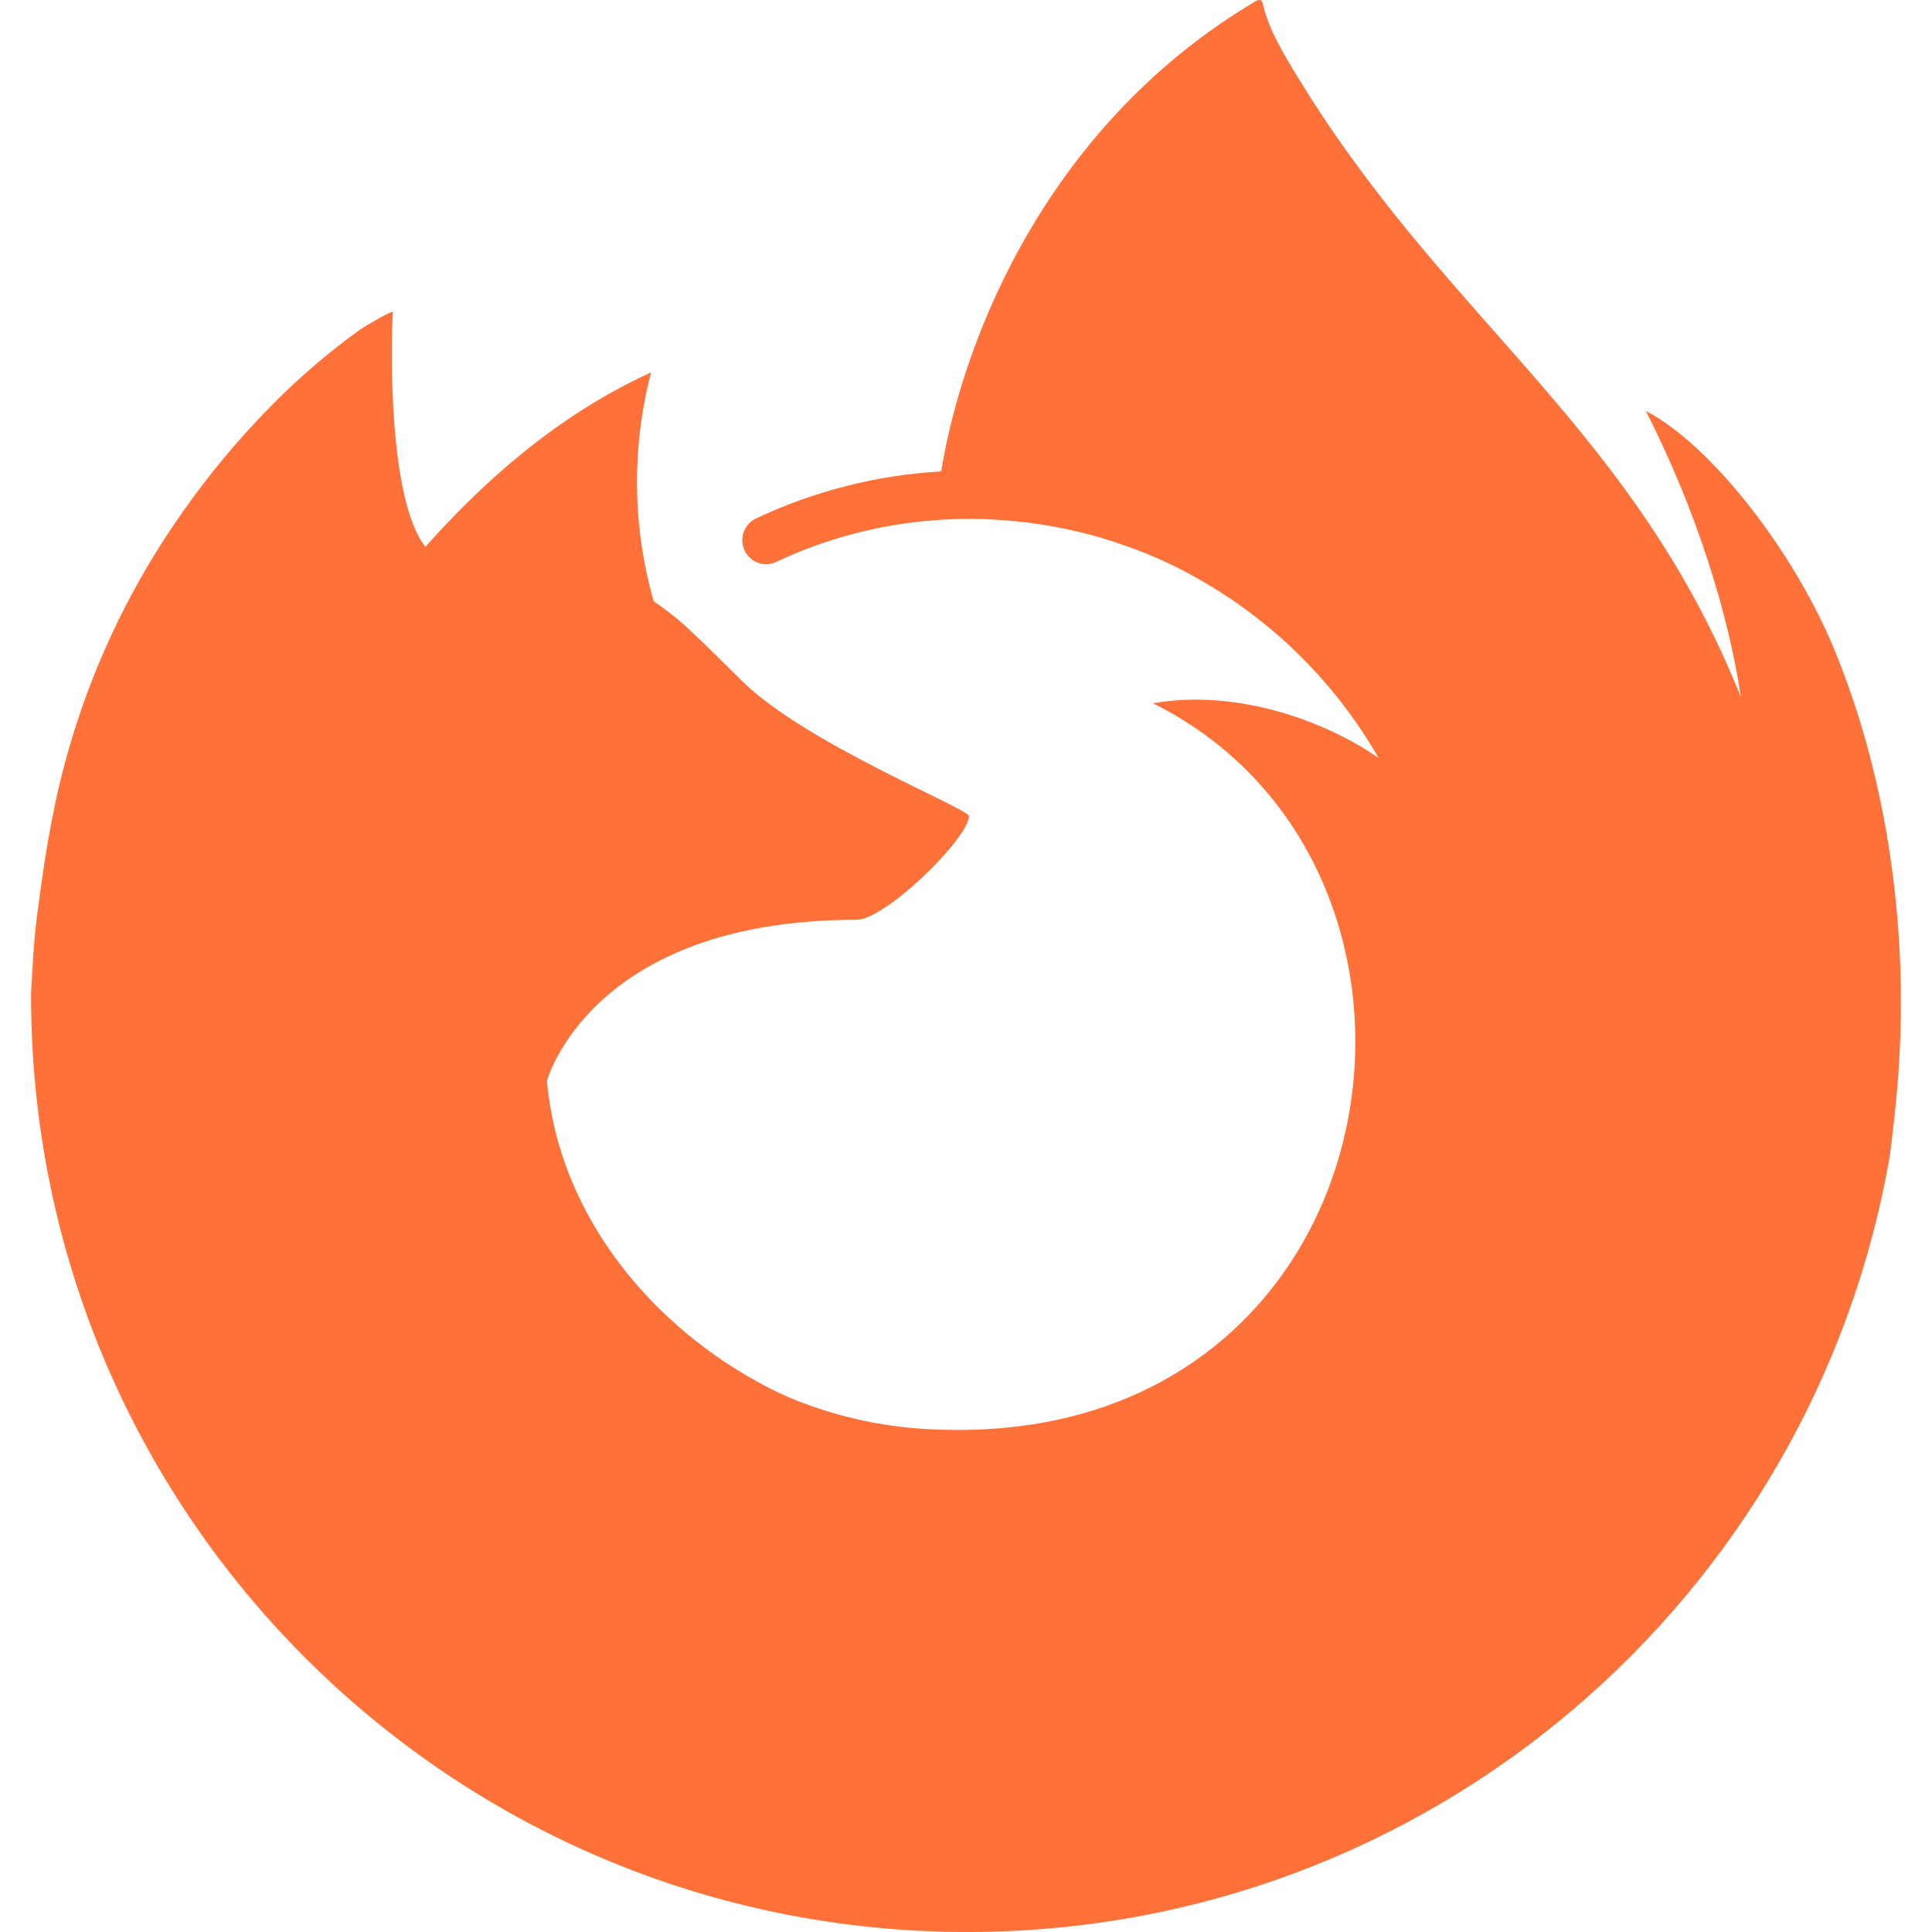
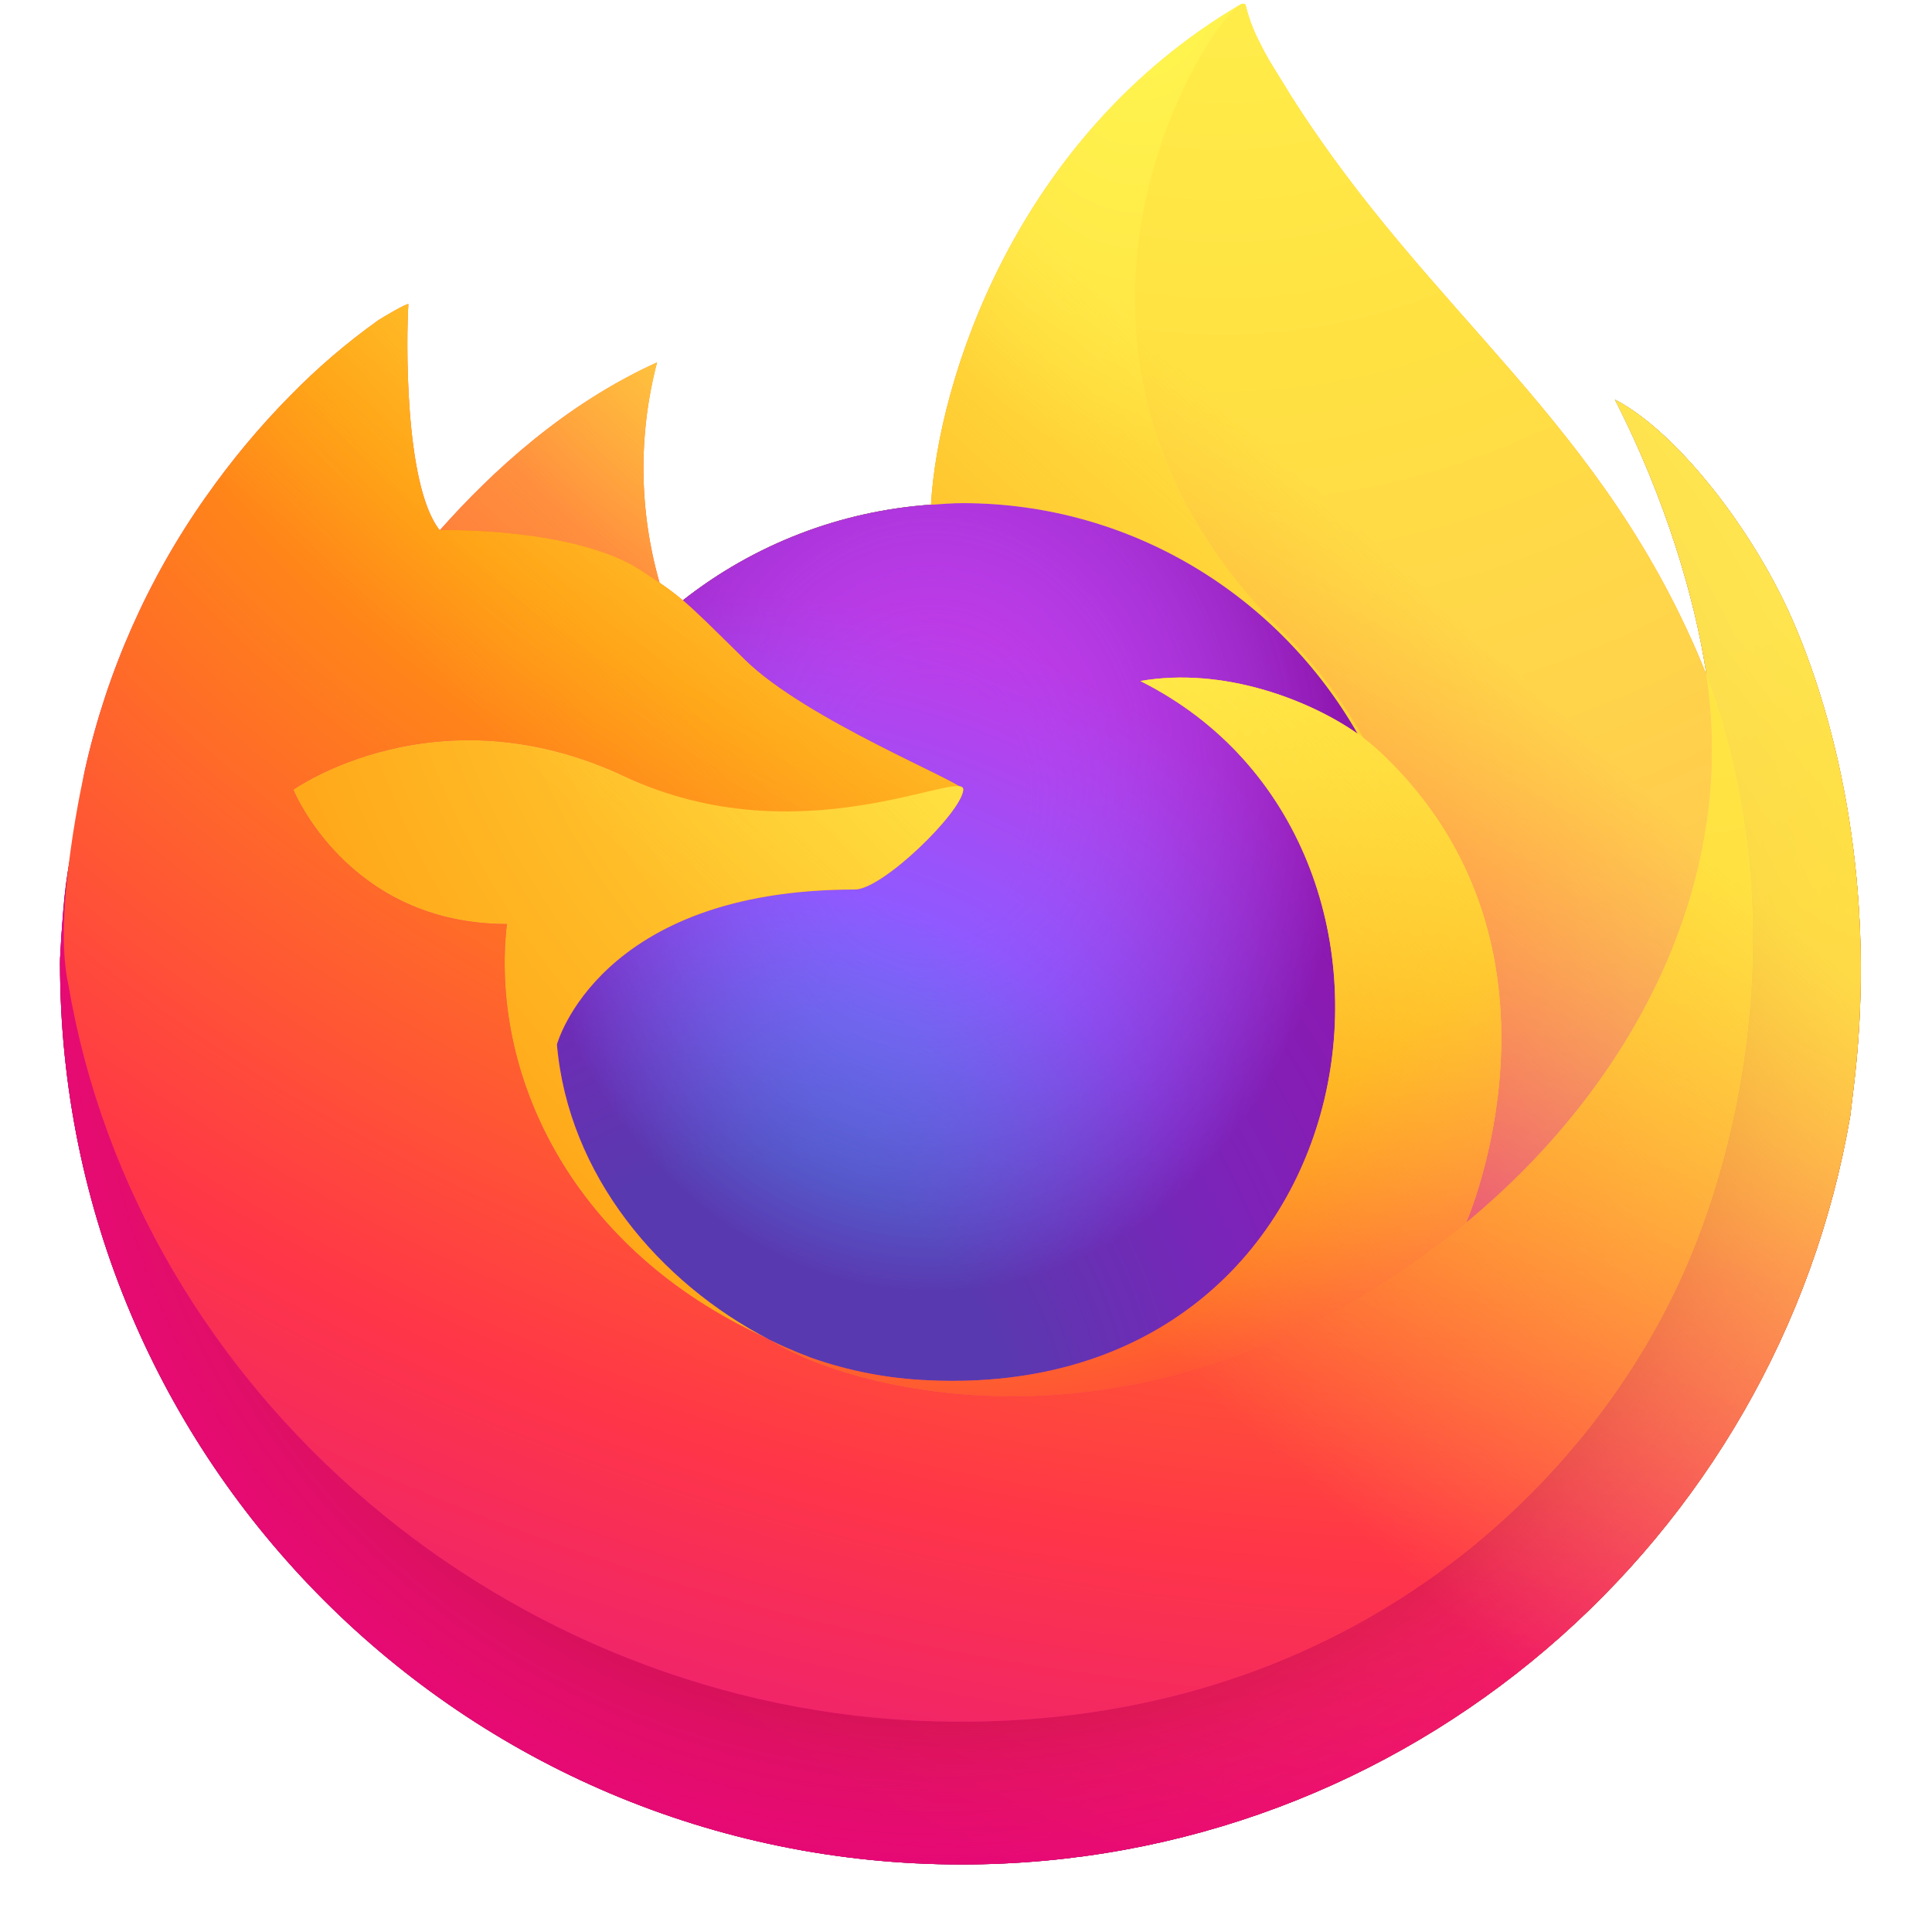
- <svg xmlns="http://www.w3.org/2000/svg" width="1em" height="1em" viewBox="0 0 24 24">
-   <path fill="#FF7139" d="M8.824 7.287c.008 0 .004 0 0 0m-2.8-1.4c.006 0 .003 0 0 0m16.754 2.161c-.505-1.215-1.53-2.528-2.333-2.943c.654 1.283 1.033 2.57 1.177 3.53l.002.02c-1.314-3.278-3.544-4.6-5.366-7.477c-.091-.147-.184-.292-.273-.446a4 4 0 0 1-.13-.24a2 2 0 0 1-.172-.46a.03.03 0 0 0-.027-.03a.04.04 0 0 0-.021 0l-.006.001l-.01.005l.005-.008c-2.585 1.515-3.657 4.168-3.932 5.856a6.2 6.2 0 0 0-2.305.587a.297.297 0 0 0-.147.37c.057.162.24.24.396.17a5.6 5.6 0 0 1 2.008-.523l.067-.005a5.9 5.9 0 0 1 1.957.222l.095.03a6 6 0 0 1 .616.228q.12.054.238.112l.107.055a6 6 0 0 1 .368.211a5.95 5.95 0 0 1 2.034 2.104c-.62-.437-1.733-.868-2.803-.681c4.183 2.09 3.06 9.292-2.737 9.02a5.2 5.2 0 0 1-1.513-.292a4 4 0 0 1-.538-.232c-1.42-.735-2.593-2.121-2.74-3.806c0 0 .537-2 3.845-2c.357 0 1.38-.998 1.398-1.287c-.005-.095-2.029-.9-2.817-1.677c-.422-.416-.622-.616-.8-.767a4 4 0 0 0-.301-.227a5.4 5.4 0 0 1-.032-2.842c-1.195.544-2.124 1.403-2.8 2.163h-.006c-.46-.584-.428-2.51-.402-2.913c-.006-.025-.343.176-.389.206a8.4 8.4 0 0 0-1.136.974q-.596.606-1.085 1.303a9.8 9.8 0 0 0-1.562 3.52c-.003.013-.11.487-.19 1.073q-.02.135-.037.272a8 8 0 0 0-.069.667l-.002.034l-.023.387l-.001.06C.386 18.795 5.593 24 12.016 24c5.752 0 10.527-4.176 11.463-9.661q.028-.223.052-.448c.232-1.994-.025-4.09-.753-5.844z" />
+ <svg xmlns="http://www.w3.org/2000/svg" xmlns:xlink="http://www.w3.org/1999/xlink" viewBox="0 0 51500 51500" fill="#000000">
+   <g id="SVGRepo_bgCarrier" stroke-width="0" />
+   <g id="SVGRepo_tracerCarrier" stroke-linecap="round" stroke-linejoin="round" />
+   <g id="SVGRepo_iconCarrier">
+     <radialGradient id="b" cx="87.4%" cy="-12.9%" r="128%" gradientTransform="matrix(.8 0 0 1 .18 .13)">
+       <stop offset=".13" stop-color="#ffbd4f" />
+       <stop offset=".28" stop-color="#ff980e" />
+       <stop offset=".47" stop-color="#ff3750" />
+       <stop offset=".78" stop-color="#eb0878" />
+       <stop offset=".86" stop-color="#e50080" />
+     </radialGradient>
+     <radialGradient id="d" cx="49%" cy="40%" r="128%" gradientTransform="matrix(.82 0 0 1 .09 0)">
+       <stop offset=".3" stop-color="#960e18" />
+       <stop offset=".35" stop-color="#b11927" stop-opacity=".74" />
+       <stop offset=".43" stop-color="#db293d" stop-opacity=".34" />
+       <stop offset=".5" stop-color="#f5334b" stop-opacity=".1" />
+       <stop offset=".53" stop-color="#ff3750" stop-opacity="0" />
+     </radialGradient>
+     <radialGradient id="e" cx="48%" cy="-12%" r="140%">
+       <stop offset=".13" stop-color="#fff44f" />
+       <stop offset=".53" stop-color="#ff980e" />
+     </radialGradient>
+     <radialGradient id="f" cx="22.76%" cy="110.11%" r="100%">
+       <stop offset=".35" stop-color="#3a8ee6" />
+       <stop offset=".67" stop-color="#9059ff" />
+       <stop offset="1" stop-color="#c139e6" />
+     </radialGradient>
+     <radialGradient id="h" cx="52%" cy="33%" r="59%" gradientTransform="scale(.9 1)">
+       <stop offset=".21" stop-color="#9059ff" stop-opacity="0" />
+       <stop offset=".97" stop-color="#6e008b" stop-opacity=".6" />
+     </radialGradient>
+     <radialGradient id="i" cx="210%" cy="-100%" r="290%">
+       <stop offset=".1" stop-color="#ffe226" />
+       <stop offset=".79" stop-color="#ff7139" />
+     </radialGradient>
+     <radialGradient id="j" cx="84%" cy="-41%" r="180%">
+       <stop offset=".11" stop-color="#fff44f" />
+       <stop offset=".46" stop-color="#ff980e" />
+       <stop offset=".72" stop-color="#ff3647" />
+       <stop offset=".9" stop-color="#e31587" />
+     </radialGradient>
+     <radialGradient id="k" cx="16.1%" cy="-18.6%" r="348.8%" gradientTransform="matrix(.10453 .46743 -.99452 .04913 -.05 -.26)">
+       <stop offset="0" stop-color="#fff44f" />
+       <stop offset=".3" stop-color="#ff980e" />
+       <stop offset=".57" stop-color="#ff3647" />
+       <stop offset=".74" stop-color="#e31587" />
+     </radialGradient>
+     <radialGradient id="l" cx="18.9%" cy="-42.5%" r="238.4%">
+       <stop offset=".14" stop-color="#fff44f" />
+       <stop offset=".48" stop-color="#ff980e" />
+       <stop offset=".66" stop-color="#ff3647" />
+       <stop offset=".9" stop-color="#e31587" />
+     </radialGradient>
+     <radialGradient id="m" cx="159.3%" cy="-44.72%" r="313.1%">
+       <stop offset=".09" stop-color="#fff44f" />
+       <stop offset=".63" stop-color="#ff980e" />
+     </radialGradient>
+     <linearGradient id="a" x1="87.25%" x2="9.4%" y1="15.5%" y2="93.1%">
+       <stop offset=".05" stop-color="#fff44f" />
+       <stop offset=".37" stop-color="#ff980e" />
+       <stop offset=".53" stop-color="#ff3647" />
+       <stop offset=".7" stop-color="#e31587" />
+     </linearGradient>
+     <linearGradient id="n" x1="80%" x2="18%" y1="14%" y2="84%">
+       <stop offset=".17" stop-color="#fff44f" stop-opacity=".8" />
+       <stop offset=".6" stop-color="#fff44f" stop-opacity="0" />
+     </linearGradient>
+     <path id="c" d="M47870 16735c-1044-2512-3160-5224-4820-6082 1352 2650 2134 5310 2433 7294 0-6 2 5 4 22l4 26c2268 6147 1032 12398-748 16218-2754 5910-9420 11967-19857 11670-11276-318-21210-8683-23064-19643-338-1728 0-2605 170-4008-207 1080-286 1394-390 3315l-2 123c0 13270 10760 24030 24032 24030 11887 0 21756-8630 23690-19963l110-927c477-4120-53-8453-1560-12075z" />
+     <path id="g" d="M25677 21050c-40 598-2150 2660-2890 2660-6834 0-7943 4133-7943 4133 303 3480 2726 6348 5660 7865 134 70 270 130 405 193a13277 13277 0 00706 289 10674 10674 0 003127 603c11978 562 14300-14320 5655-18640 2213-385 4510 505 5794 1407-2100-3672-6025-6150-10530-6150-285 0-564 24-844 43a12025 12025 0 00-6614 2549c366 310 780 724 1650 1583 1630 1606 5813 3270 5822 3465z" />
+     <path fill="url(#a)" d="M47870 16735c-1044-2512-3160-5224-4820-6082 1352 2650 2134 5310 2433 7294l5 40c-2718-6773-7325-9505-11088-15452l-566-920a7372 7372 0 01-265-497 4370 4370 0 01-359-950 63 63 0 00-55-65 82 82 0 00-45 0l-12 7-17 10 10-14c-6037 3536-8085 10076-8274 13350a12025 12025 0 00-6614 2548 7136 7136 0 00-622-470 11134 11134 0 01-68-5873c-2468 1124-4390 2900-5785 4470h-10c-953-1206-886-5187-832-6018-10-52-710 363-802 425a17507 17507 0 00-2349 2012 21048 21048 0 00-2244 2692l-1 3v-3a20284 20284 0 00-3225 7280l-32 160a39700 39700 0 00-237 1500l-5 52a22907 22907 0 00-390 3316l-1 120c0 13270 10760 24030 24032 24030 11887 0 21756-8630 23690-19963l110-927c477-4120-53-8453-1560-12075zM20170 35545c113 53 220 112 334 164l16 10a12620 12620 0 01-350-174zm5506-14493zm19813-3060l-3-23 4 26z" />
+     <use fill="url(#b)" xlink:href="#c" />
+     <use fill="url(#d)" xlink:href="#c" />
+     <path fill="url(#e)" d="M36192 19560l150 110a13070 13070 0 00-2231-2911C26640 9290 32150 563 33080 120l10-13c-6037 3535-8085 10076-8273 13348 280-20 560-43 844-43 4505 0 8430 2477 10530 6150z" />
+     <use fill="url(#f)" xlink:href="#g" />
+     <use fill="url(#h)" xlink:href="#g" />
+     <path fill="url(#i)" d="M17083 15204a24404 24404 0 01498 330 11134 11134 0 01-67-5874c-2470 1125-4390 2900-5785 4470 115-3 3600-66 5354 1074z" />
+     <path fill="url(#j)" d="M1822 26240c1855 10960 11788 19325 23063 19644 10437 296 17104-5762 19858-11670 1780-3820 3016-10070 748-16218v-2l-4-24c-2-17-4-28-4-22l5 40c853 5566-1980 10958-6405 14604l-13 30c-8625 7023-16878 4237-18550 3097a14410 14410 0 01-350-174c-5028-2403-7105-6984-6660-10913-4245 0-5693-3580-5693-3580s3812-2718 8836-355c4653 2190 9023 355 9023 354-10-195-4192-1860-5822-3465-872-860-1285-1272-1652-1583a7136 7136 0 00-622-470 28293 28293 0 00-498-330c-1753-1140-5240-1076-5355-1073h-10c-953-1207-886-5188-832-6020-10-50-710 363-802 426a17507 17507 0 00-2349 2012 21048 21048 0 00-2244 2692l-1 3v-3a20284 20284 0 00-3225 7280c-10 52-865 3784-444 5720z" />
+     <path fill="url(#k)" d="M34110 16760a13070 13070 0 012231 2910l360 296c5450 5020 2594 12120 2380 12626 4426-3646 7258-9038 6405-14604-2716-6774-7323-9506-11086-15453l-566-920a7372 7372 0 01-265-497 4370 4370 0 01-359-950 63 63 0 00-55-65 82 82 0 00-45 0l-12 7-17 10c-930 443-6440 9170 1030 16640z" />
+     <path fill="url(#l)" d="M36702 19965a4743 4743 0 00-360-295l-150-110c-1283-900-3580-1792-5794-1407 8644 4322 6323 19203-5655 18640a10674 10674 0 01-3127-603 13451 13451 0 01-706-289 9064 9064 0 01-405-193l16 10c1670 1140 9924 3925 18550-3097l13-30c213-506 3068-7606-2380-12626z" />
+     <path fill="url(#m)" d="M14844 27844s1110-4133 7943-4133c740 0 2850-2062 2890-2660s-4370 1836-9023-354c-5024-2363-8836 354-8836 354s1448 3580 5693 3580c-445 3930 1632 8510 6660 10913 113 53 218 112 334 164-2935-1517-5358-4384-5660-7865z" />
+     <path fill="url(#n)" d="M47870 16735c-1044-2512-3160-5224-4820-6082 1352 2650 2134 5310 2433 7294l5 40c-2718-6773-7325-9505-11088-15452l-566-920a7372 7372 0 01-265-497 4370 4370 0 01-359-950 63 63 0 00-55-65 82 82 0 00-45 0l-12 7-17 10 10-14c-6037 3536-8085 10076-8274 13350 280-20 560-43 845-43 4505 0 8430 2477 10530 6148-1284-900-3580-1792-5795-1407 8644 4322 6323 19203-5655 18640a10674 10674 0 01-3127-603 13451 13451 0 01-706-289 9064 9064 0 01-405-193l17 10a14410 14410 0 01-350-174c112 53 218 112 333 164-2935-1517-5358-4384-5660-7865 0 0 1108-4133 7942-4133 740 0 2850-2062 2890-2660-10-195-4190-1860-5822-3465-870-860-1285-1272-1650-1583a7136 7136 0 00-623-470 11134 11134 0 01-67-5873c-2470 1124-4390 2900-5785 4470h-10c-953-1207-886-5187-832-6020-10-50-710 363-802 426a17507 17507 0 00-2349 2012 21048 21048 0 00-2243 2692l-1 3v-3a20284 20284 0 00-3225 7280l-32 160a39787 39787 0 00-277 1515c-2 18 2-17 0 0a27956 27956 0 00-355 3353l-3 122c0 13270 10760 24030 24032 24030 11887 0 21756-8630 23690-19963l110-927c477-4120-53-8453-1560-12075zm-2384 1234l4 26v-2l-4-24z" />
+   </g>
</svg>
